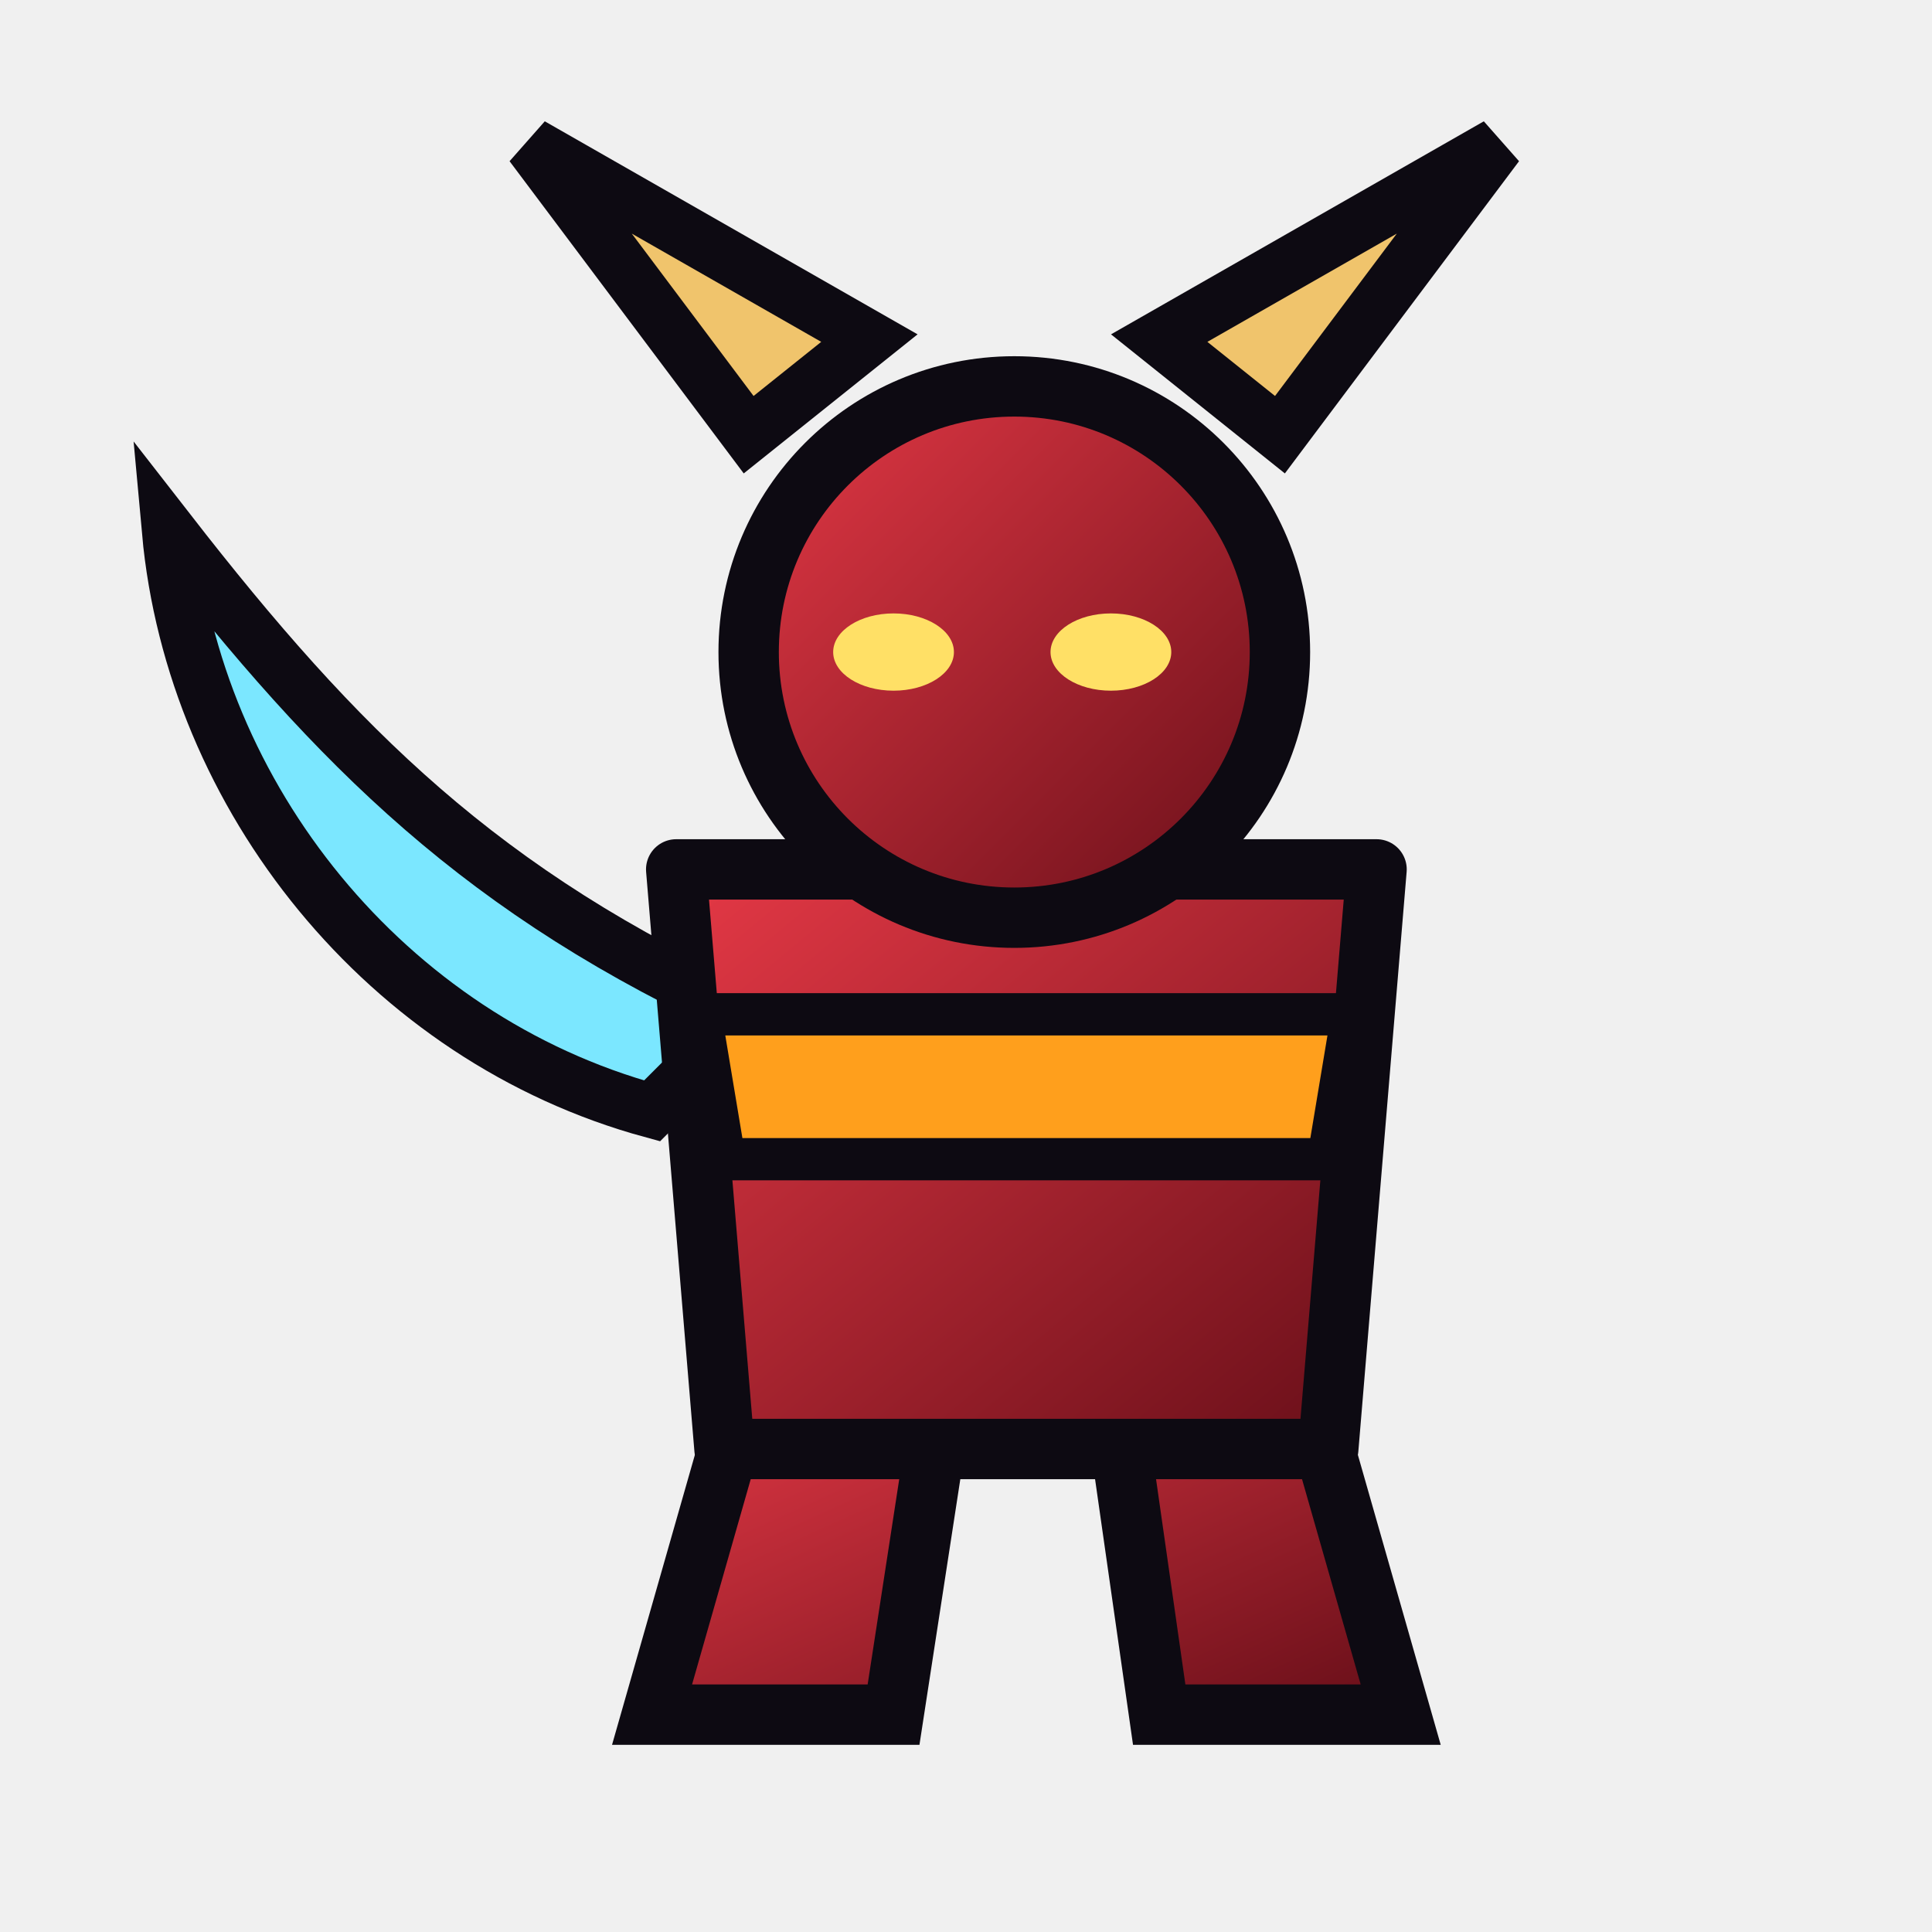
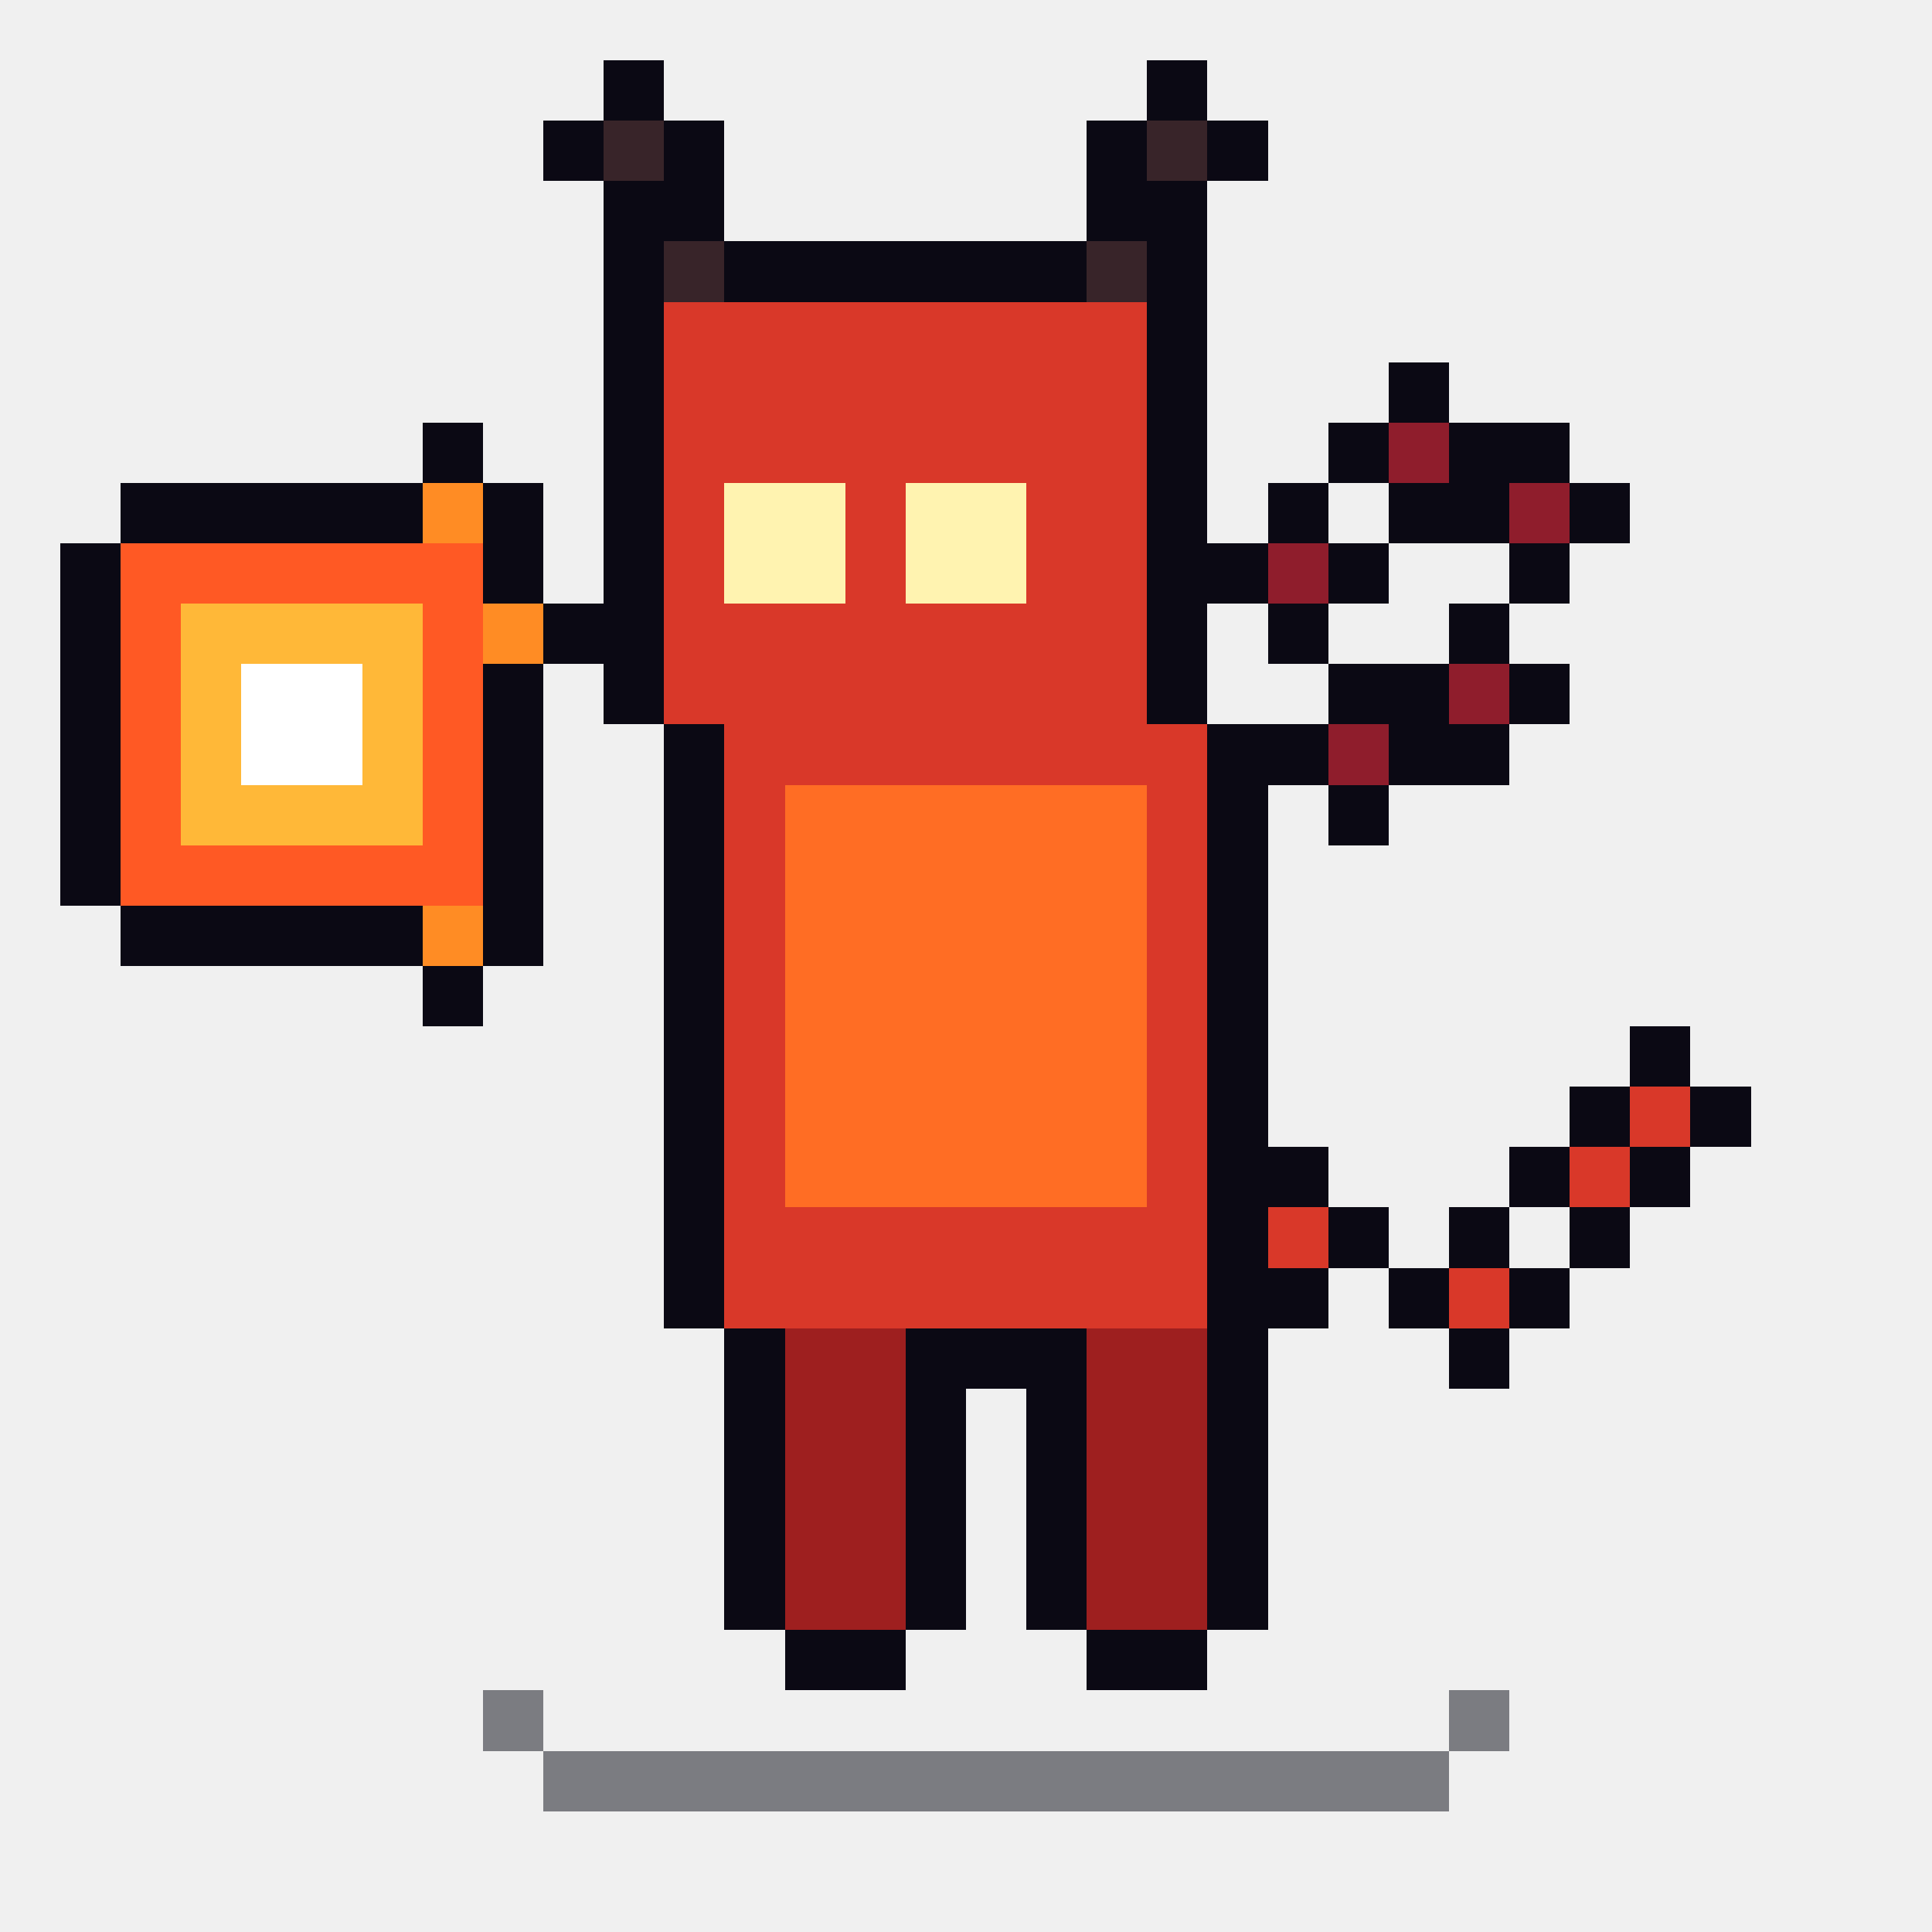
- <svg xmlns="http://www.w3.org/2000/svg" viewBox="0 0 160 160">
-   <defs>
-     <linearGradient id="eb" x1="0" y1="0" x2="1" y2="1">
-       <stop offset="0%" stop-color="#e63946" />
-       <stop offset="100%" stop-color="#660e18" />
-     </linearGradient>
-   </defs>
-   <path d="M54 92 C32 86 16 66 14 44 C28 62 40 74 62 84 Z" fill="#7be7ff" stroke="#0d0a12" stroke-width="4.5" />
-   <path d="M62 114 L54 142 L74 142 L78 116 Z M92 114 L96 142 L116 142 L108 114 Z" fill="url(#eb)" stroke="#0d0a12" stroke-width="5" />
-   <path d="M56 72 L114 72 L110 120 L60 120 Z" fill="url(#eb)" stroke="#0d0a12" stroke-width="5" stroke-linejoin="round" />
-   <path d="M58 84 L112 84 L110 96 L60 96 Z" fill="#ff9f1c" stroke="#0d0a12" stroke-width="3.5" />
-   <path d="M62 36 L44 12 L72 28 Z M106 36 L124 12 L96 28 Z" fill="#f0c46c" stroke="#0d0a12" stroke-width="4.5" />
-   <circle cx="84" cy="54" r="22" fill="url(#eb)" stroke="#0d0a12" stroke-width="5" />
-   <ellipse cx="74" cy="54" rx="5" ry="3.2" fill="#ffe066" />
-   <ellipse cx="92" cy="54" rx="5" ry="3.2" fill="#ffe066" />
+ <svg xmlns="http://www.w3.org/2000/svg" width="128" height="128" viewBox="0 0 32 32" shape-rendering="crispEdges">
+   <rect x="10" y="1" width="1" height="1" fill="#0b0914" />
+   <rect x="19" y="1" width="1" height="1" fill="#0b0914" />
+   <rect x="9" y="2" width="1" height="1" fill="#0b0914" />
+   <rect x="10" y="2" width="1" height="1" fill="#382429" />
+   <rect x="11" y="2" width="1" height="2" fill="#0b0914" />
+   <rect x="18" y="2" width="1" height="2" fill="#0b0914" />
+   <rect x="19" y="2" width="1" height="1" fill="#382429" />
+   <rect x="20" y="2" width="1" height="1" fill="#0b0914" />
+   <rect x="10" y="3" width="1" height="9" fill="#0b0914" />
+   <rect x="19" y="3" width="1" height="9" fill="#0b0914" />
+   <rect x="11" y="4" width="1" height="1" fill="#382429" />
+   <rect x="12" y="4" width="6" height="1" fill="#0b0914" />
+   <rect x="18" y="4" width="1" height="1" fill="#382429" />
+   <rect x="11" y="5" width="8" height="3" fill="#d93829" />
+   <rect x="23" y="6" width="1" height="1" fill="#0b0914" />
+   <rect x="7" y="7" width="1" height="1" fill="#0b0914" />
+   <rect x="22" y="7" width="1" height="1" fill="#0b0914" />
+   <rect x="23" y="7" width="1" height="1" fill="#8f1d2c" />
+   <rect x="24" y="7" width="2" height="1" fill="#0b0914" />
+   <rect x="2" y="8" width="5" height="1" fill="#0b0914" />
+   <rect x="7" y="8" width="1" height="1" fill="#ff8c24" />
+   <rect x="8" y="8" width="1" height="2" fill="#0b0914" />
+   <rect x="11" y="8" width="1" height="4" fill="#d93829" />
+   <rect x="12" y="8" width="2" height="2" fill="#fff3b0" />
+   <rect x="14" y="8" width="1" height="5" fill="#d93829" />
+   <rect x="15" y="8" width="2" height="2" fill="#fff3b0" />
+   <rect x="17" y="8" width="2" height="5" fill="#d93829" />
+   <rect x="21" y="8" width="1" height="1" fill="#0b0914" />
+   <rect x="23" y="8" width="2" height="1" fill="#0b0914" />
+   <rect x="25" y="8" width="1" height="1" fill="#8f1d2c" />
+   <rect x="26" y="8" width="1" height="1" fill="#0b0914" />
+   <rect x="1" y="9" width="1" height="6" fill="#0b0914" />
+   <rect x="2" y="9" width="6" height="1" fill="#ff5924" />
+   <rect x="20" y="9" width="1" height="1" fill="#0b0914" />
+   <rect x="21" y="9" width="1" height="1" fill="#8f1d2c" />
+   <rect x="22" y="9" width="1" height="1" fill="#0b0914" />
+   <rect x="25" y="9" width="1" height="1" fill="#0b0914" />
+   <rect x="2" y="10" width="1" height="5" fill="#ff5924" />
+   <rect x="3" y="10" width="4" height="1" fill="#ffb838" />
+   <rect x="7" y="10" width="1" height="5" fill="#ff5924" />
+   <rect x="8" y="10" width="1" height="1" fill="#ff8c24" />
+   <rect x="9" y="10" width="1" height="1" fill="#0b0914" />
+   <rect x="12" y="10" width="2" height="3" fill="#d93829" />
+   <rect x="15" y="10" width="2" height="3" fill="#d93829" />
+   <rect x="21" y="10" width="1" height="1" fill="#0b0914" />
+   <rect x="24" y="10" width="1" height="1" fill="#0b0914" />
+   <rect x="3" y="11" width="1" height="3" fill="#ffb838" />
+   <rect x="4" y="11" width="2" height="2" fill="#ffffff" />
+   <rect x="6" y="11" width="1" height="3" fill="#ffb838" />
+   <rect x="8" y="11" width="1" height="5" fill="#0b0914" />
+   <rect x="22" y="11" width="2" height="1" fill="#0b0914" />
+   <rect x="24" y="11" width="1" height="1" fill="#8f1d2c" />
+   <rect x="25" y="11" width="1" height="1" fill="#0b0914" />
+   <rect x="11" y="12" width="1" height="10" fill="#0b0914" />
+   <rect x="19" y="12" width="1" height="10" fill="#d93829" />
+   <rect x="20" y="12" width="2" height="1" fill="#0b0914" />
+   <rect x="22" y="12" width="1" height="1" fill="#8f1d2c" />
+   <rect x="23" y="12" width="2" height="1" fill="#0b0914" />
+   <rect x="4" y="13" width="2" height="1" fill="#ffb838" />
+   <rect x="12" y="13" width="1" height="9" fill="#d93829" />
+   <rect x="13" y="13" width="6" height="7" fill="#ff6d24" />
+   <rect x="20" y="13" width="1" height="14" fill="#0b0914" />
+   <rect x="22" y="13" width="1" height="1" fill="#0b0914" />
+   <rect x="3" y="14" width="4" height="1" fill="#ff5924" />
+   <rect x="2" y="15" width="5" height="1" fill="#0b0914" />
+   <rect x="7" y="15" width="1" height="1" fill="#ff8c24" />
+   <rect x="7" y="16" width="1" height="1" fill="#0b0914" />
+   <rect x="27" y="17" width="1" height="1" fill="#0b0914" />
+   <rect x="26" y="18" width="1" height="1" fill="#0b0914" />
+   <rect x="27" y="18" width="1" height="1" fill="#d93829" />
+   <rect x="28" y="18" width="1" height="1" fill="#0b0914" />
+   <rect x="21" y="19" width="1" height="1" fill="#0b0914" />
+   <rect x="25" y="19" width="1" height="1" fill="#0b0914" />
+   <rect x="26" y="19" width="1" height="1" fill="#d93829" />
+   <rect x="27" y="19" width="1" height="1" fill="#0b0914" />
+   <rect x="13" y="20" width="6" height="2" fill="#d93829" />
+   <rect x="21" y="20" width="1" height="1" fill="#d93829" />
+   <rect x="22" y="20" width="1" height="1" fill="#0b0914" />
+   <rect x="24" y="20" width="1" height="1" fill="#0b0914" />
+   <rect x="26" y="20" width="1" height="1" fill="#0b0914" />
+   <rect x="21" y="21" width="1" height="1" fill="#0b0914" />
+   <rect x="23" y="21" width="1" height="1" fill="#0b0914" />
+   <rect x="24" y="21" width="1" height="1" fill="#d93829" />
+   <rect x="25" y="21" width="1" height="1" fill="#0b0914" />
+   <rect x="12" y="22" width="1" height="5" fill="#0b0914" />
+   <rect x="13" y="22" width="2" height="5" fill="#9e1f1f" />
+   <rect x="15" y="22" width="3" height="1" fill="#0b0914" />
+   <rect x="18" y="22" width="2" height="5" fill="#9e1f1f" />
+   <rect x="24" y="22" width="1" height="1" fill="#0b0914" />
+   <rect x="15" y="23" width="1" height="4" fill="#0b0914" />
+   <rect x="17" y="23" width="1" height="4" fill="#0b0914" />
+   <rect x="13" y="27" width="2" height="1" fill="#0b0914" />
+   <rect x="18" y="27" width="2" height="1" fill="#0b0914" />
+   <rect x="8" y="28" width="1" height="1" fill="#070912" fill-opacity="0.50" />
+   <rect x="24" y="28" width="1" height="1" fill="#070912" fill-opacity="0.50" />
+   <rect x="9" y="29" width="15" height="1" fill="#070912" fill-opacity="0.50" />
</svg>
